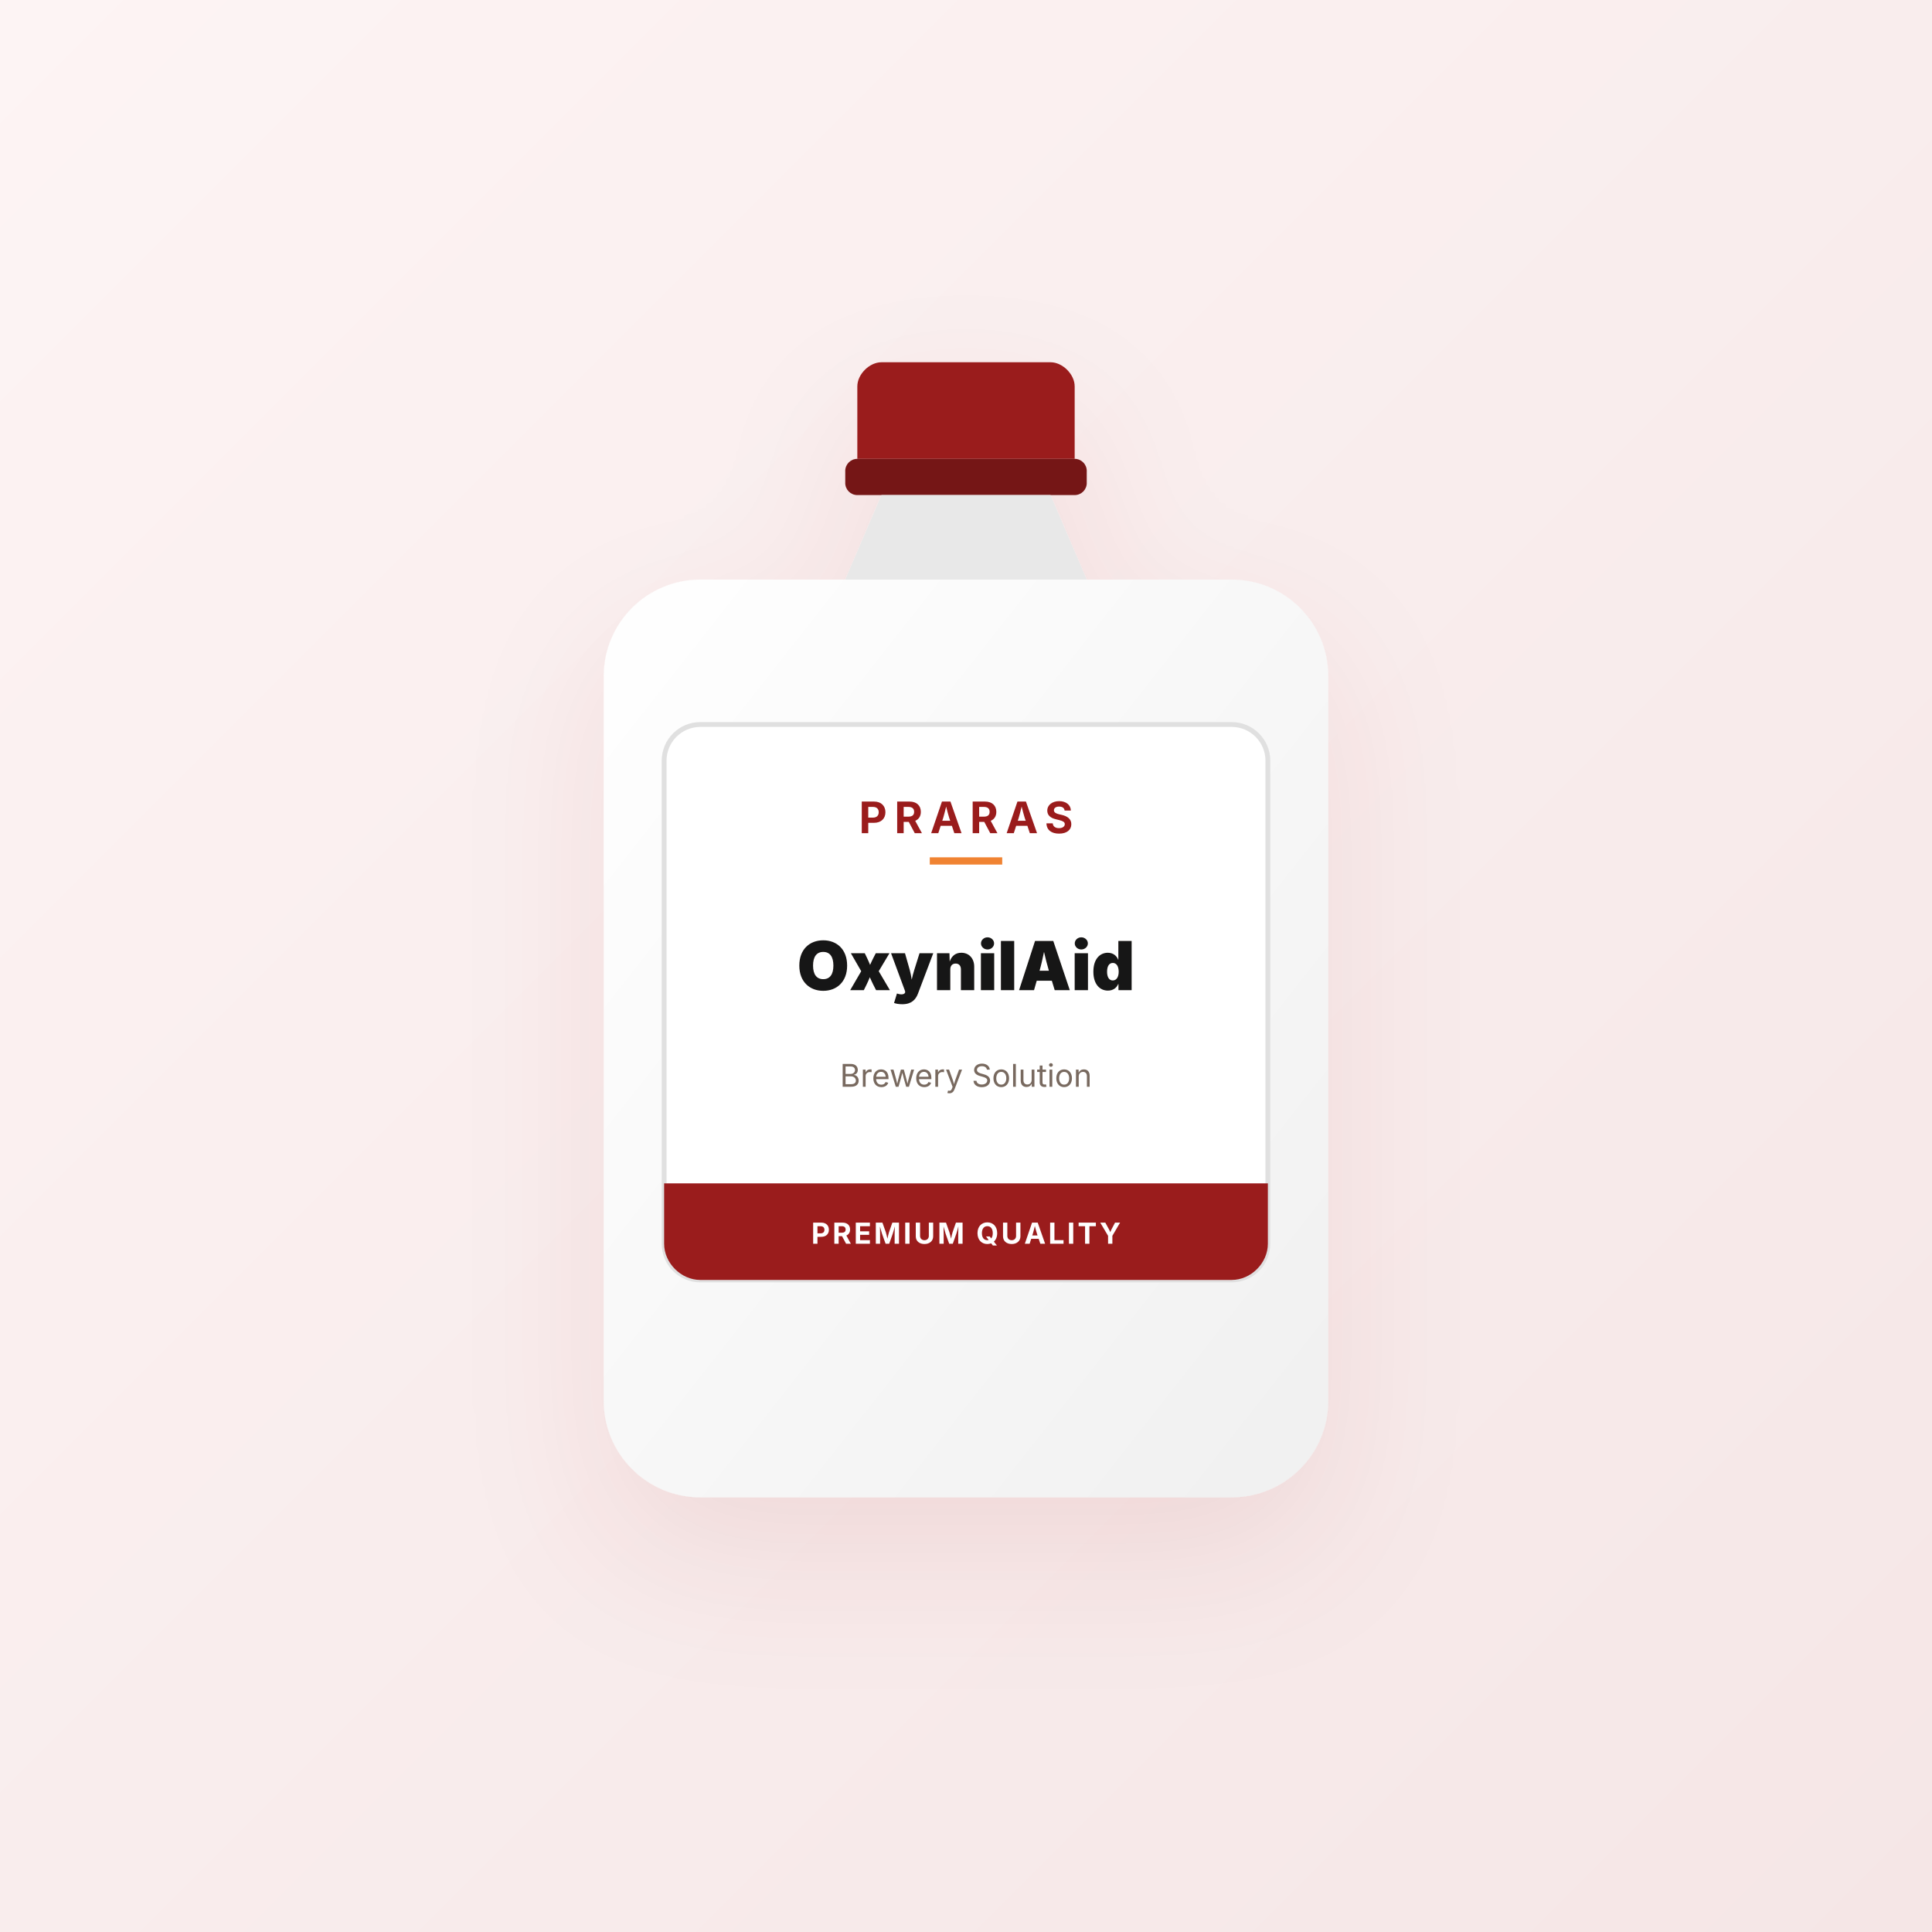
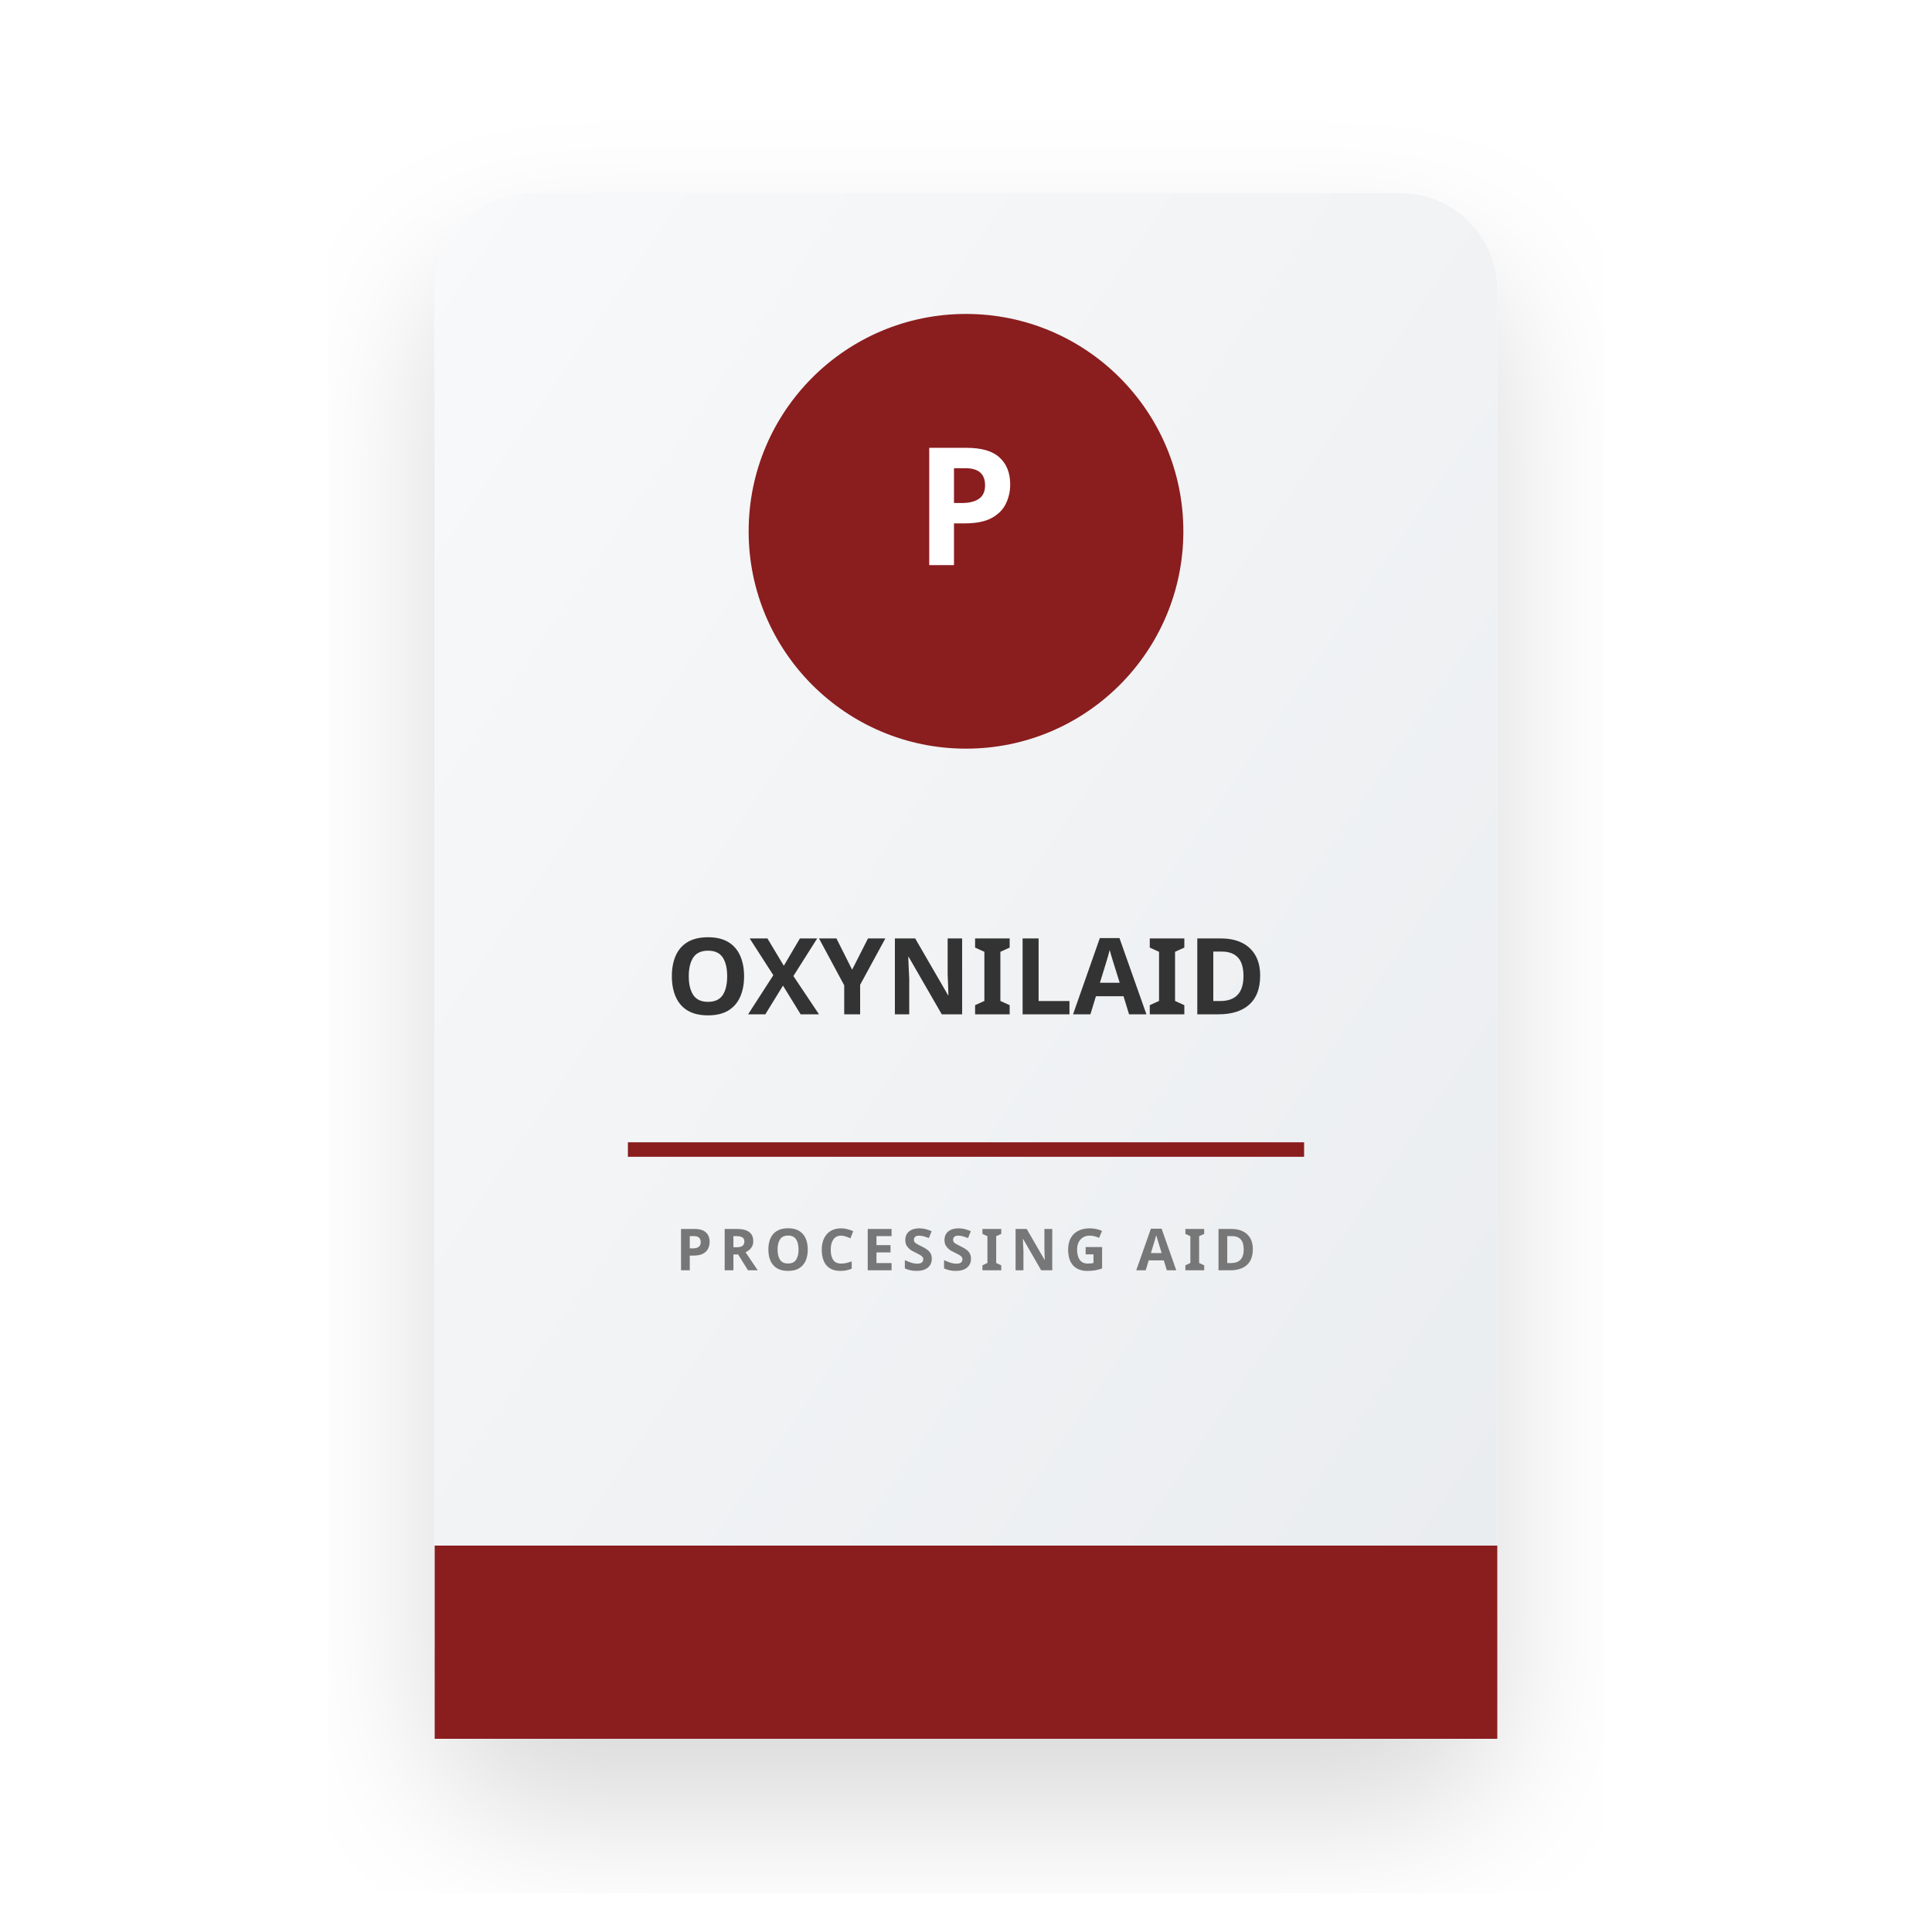
- <svg xmlns="http://www.w3.org/2000/svg" viewBox="0 0 800 800">
+ <svg xmlns="http://www.w3.org/2000/svg" width="400" height="400" viewBox="0 0 400 400">
  <defs>
-     <linearGradient id="bg" x1="0%" y1="0%" x2="100%" y2="100%">
-       <stop offset="0%" stop-color="#fdf4f4" />
-       <stop offset="100%" stop-color="#f5e6e6" />
+     <linearGradient id="grad" x1="0%" y1="0%" x2="100%" y2="100%">
+       <stop offset="0%" style="stop-color:#f8f9fa;stop-opacity:1" />
+       <stop offset="100%" style="stop-color:#e9ecef;stop-opacity:1" />
    </linearGradient>
-     <linearGradient id="bottle" x1="0%" y1="0%" x2="100%" y2="100%">
-       <stop offset="0%" stop-color="#ffffff" />
-       <stop offset="100%" stop-color="#f0f0f0" />
-     </linearGradient>
-     <filter id="shadow" x="-20%" y="-20%" width="140%" height="140%">
-       <feDropShadow dx="0" dy="25" stdDeviation="30" flood-color="#9a1d1e" flood-opacity="0.08" />
+     <filter id="shadow">
+       <feDropShadow dx="0" dy="15" stdDeviation="15" flood-opacity="0.15" />
    </filter>
  </defs>
-   <rect width="800" height="800" fill="url(#bg)" />
-   <g filter="url(#shadow)" transform="translate(250, 150)">
-     <path d="M 115 0 L 185 0 C 190 0 195 5 195 10 L 195 40 L 105 40 L 105 10 C 105 5 110 0 115 0 Z" fill="#9a1d1e" />
-     <rect x="100" y="40" width="100" height="15" rx="5" fill="#751516" />
-     <path d="M 115 55 L 185 55 L 200 90 L 100 90 Z" fill="#e8e8e8" />
-     <rect x="0" y="90" width="300" height="380" rx="40" fill="url(#bottle)" />
-     <rect x="25" y="150" width="250" height="230" rx="15" fill="#ffffff" stroke="#e0e0e0" stroke-width="2" />
-     <text x="150" y="195" font-family="'Inter', sans-serif" font-weight="bold" font-size="18" fill="#9a1d1e" text-anchor="middle" letter-spacing="3">PRARAS</text>
-     <rect x="135" y="205" width="30" height="3" fill="#f08332" />
-     <text x="150" y="260" font-family="'Inter', sans-serif" font-weight="900" font-size="28" fill="#181412" text-anchor="middle">OxynilAid</text>
-     <text x="150" y="300" font-family="'Inter', sans-serif" font-size="13" fill="#78695e" text-anchor="middle">Brewery Solution</text>
-     <path d="M 25 340 L 275 340 L 275 365 C 275 373 268 380 260 380 L 40 380 C 32 380 25 373 25 365 Z" fill="#9a1d1e" />
-     <text x="150" y="365" font-family="'Inter', sans-serif" font-weight="bold" font-size="12" fill="#ffffff" text-anchor="middle" letter-spacing="1">PREMIUM QUALITY</text>
-   </g>
+   <rect width="400" height="400" fill="#ffffff" />
+   <rect x="90" y="40" width="220" height="320" rx="20" ry="20" fill="url(#grad)" filter="url(#shadow)" />
+   <rect x="90" y="320" width="220" height="40" rx="0" ry="0" fill="#8a1d1e" />
+   <circle cx="200" cy="110" r="45" fill="#8a1d1e" />
+   <text x="200" y="117" font-family="sans-serif" font-weight="bold" font-size="34" fill="#ffffff" text-anchor="middle">P</text>
+   <text x="200" y="210" font-family="sans-serif" font-weight="bold" font-size="22" fill="#333333" text-anchor="middle">OXYNILAID</text>
+   <line x1="130" y1="238" x2="270" y2="238" stroke="#8a1d1e" stroke-width="3" />
+   <text x="200" y="263" font-family="sans-serif" font-weight="bold" font-size="12" fill="#777777" text-anchor="middle" letter-spacing="1.5">PROCESSING AID</text>
</svg>
